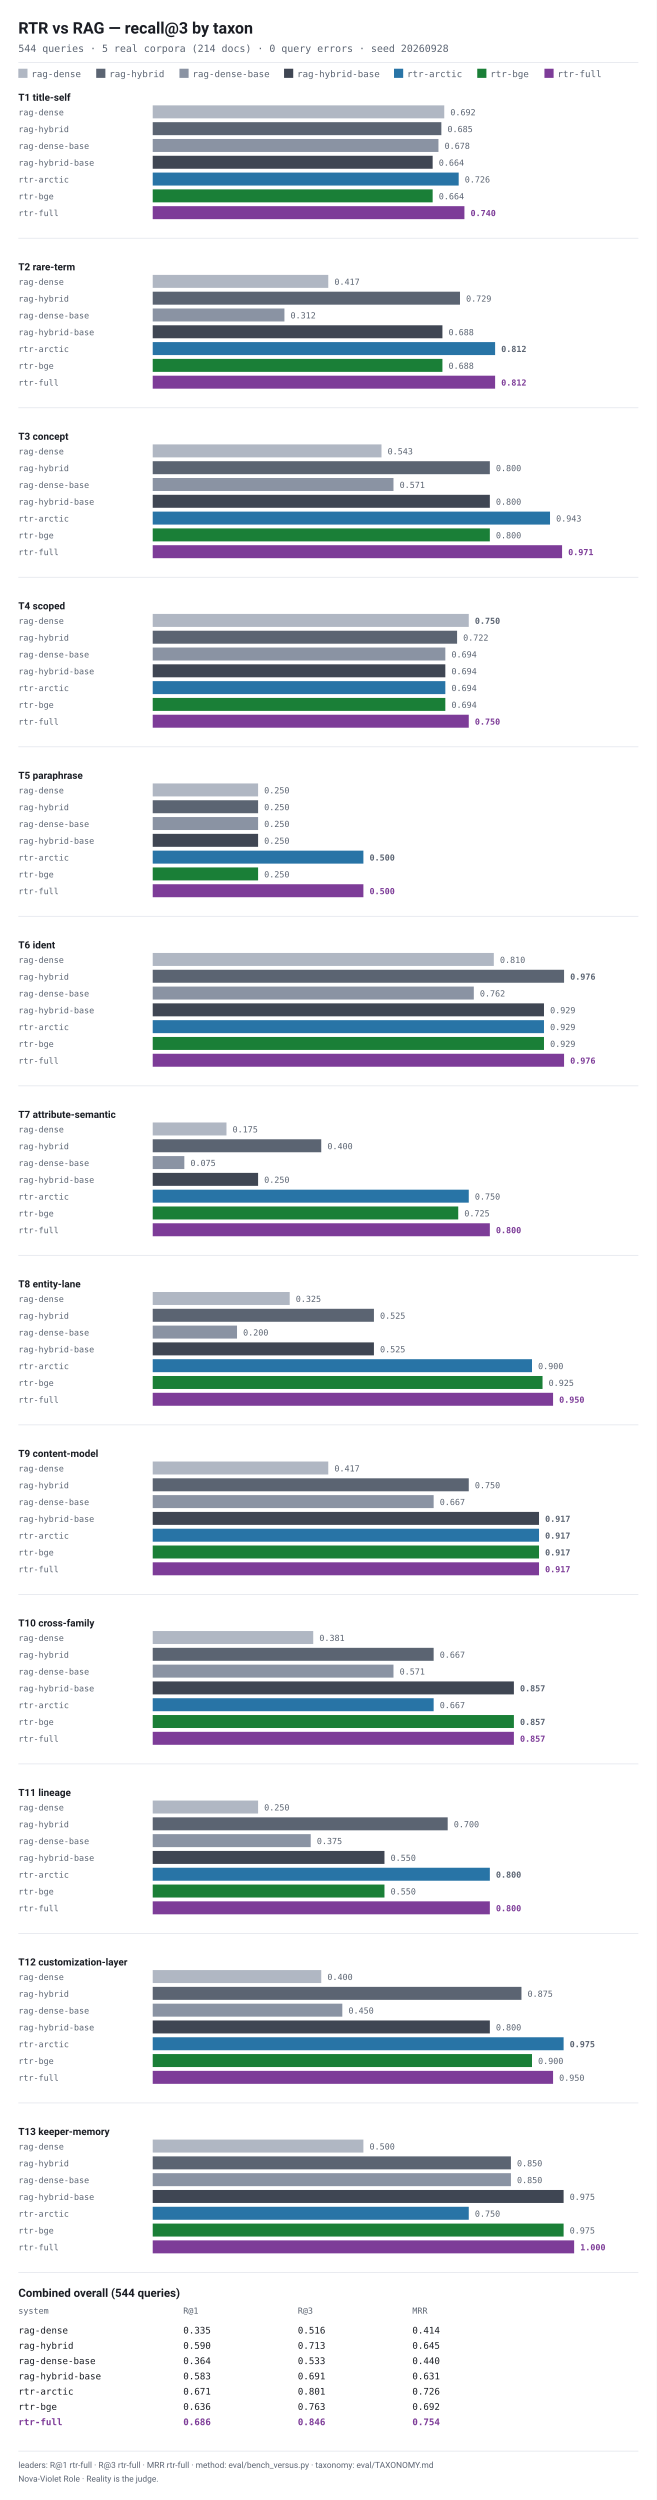
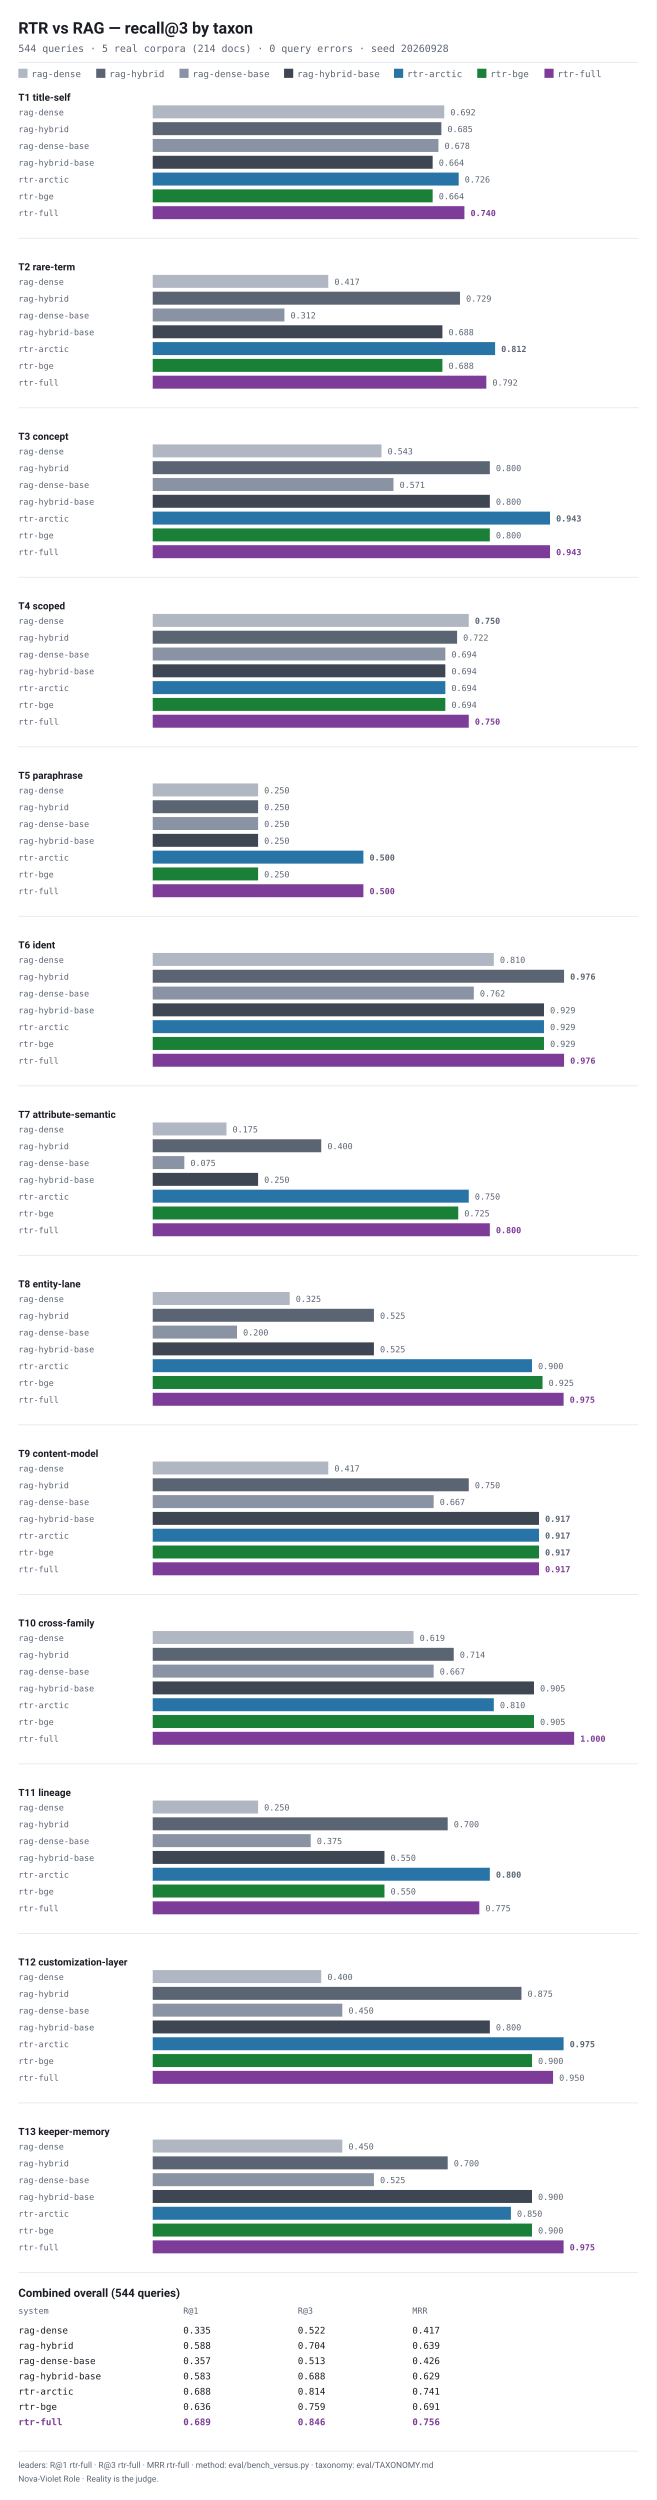
<svg xmlns="http://www.w3.org/2000/svg" width="860" height="3274" viewBox="0 0 860 3274" font-family="-apple-system,BlinkMacSystemFont,Segoe UI,Roboto,Helvetica,Arial,sans-serif">
  <rect width="860" height="3274" fill="#ffffff" />
  <text x="24" y="44" font-family="-apple-system,BlinkMacSystemFont,Segoe UI,Roboto,Helvetica,Arial,sans-serif" font-size="21" fill="#1a1d24" text-anchor="start" font-weight="bold">RTR vs RAG — recall@3 by taxon</text>
  <text x="24" y="68" font-family="ui-monospace,SFMono-Regular,Menlo,Consolas,monospace" font-size="13" fill="#5b6472" text-anchor="start">544 queries · 5 real corpora (214 docs) · 0 query errors · seed 20260928</text>
  <line x1="24" y1="82" x2="836" y2="82" stroke="#e2e5ec" />
  <rect x="24" y="90" width="12" height="12" fill="#b0b7c3" />
  <text x="41" y="101" font-family="ui-monospace,SFMono-Regular,Menlo,Consolas,monospace" font-size="12" fill="#5b6472" text-anchor="start">rag-dense</text>
  <rect x="126" y="90" width="12" height="12" fill="#5b6472" />
  <text x="143" y="101" font-family="ui-monospace,SFMono-Regular,Menlo,Consolas,monospace" font-size="12" fill="#5b6472" text-anchor="start">rag-hybrid</text>
  <rect x="235" y="90" width="12" height="12" fill="#8a93a3" />
  <text x="252" y="101" font-family="ui-monospace,SFMono-Regular,Menlo,Consolas,monospace" font-size="12" fill="#5b6472" text-anchor="start">rag-dense-base</text>
  <rect x="372" y="90" width="12" height="12" fill="#3f4653" />
  <text x="389" y="101" font-family="ui-monospace,SFMono-Regular,Menlo,Consolas,monospace" font-size="12" fill="#5b6472" text-anchor="start">rag-hybrid-base</text>
  <rect x="516" y="90" width="12" height="12" fill="#2874a6" />
  <text x="533" y="101" font-family="ui-monospace,SFMono-Regular,Menlo,Consolas,monospace" font-size="12" fill="#5b6472" text-anchor="start">rtr-arctic</text>
  <rect x="625" y="90" width="12" height="12" fill="#1a7f37" />
  <text x="642" y="101" font-family="ui-monospace,SFMono-Regular,Menlo,Consolas,monospace" font-size="12" fill="#5b6472" text-anchor="start">rtr-bge</text>
  <rect x="713" y="90" width="12" height="12" fill="#7d3c98" />
  <text x="730" y="101" font-family="ui-monospace,SFMono-Regular,Menlo,Consolas,monospace" font-size="12" fill="#5b6472" text-anchor="start">rtr-full</text>
  <text x="24" y="132" font-family="-apple-system,BlinkMacSystemFont,Segoe UI,Roboto,Helvetica,Arial,sans-serif" font-size="13" fill="#1a1d24" text-anchor="start" font-weight="bold">T1 title-self</text>
  <rect x="200" y="138" width="381.8" height="17" fill="#b0b7c3" />
  <text x="24" y="151" font-family="ui-monospace,SFMono-Regular,Menlo,Consolas,monospace" font-size="11" fill="#5b6472" text-anchor="start">rag-dense</text>
  <text x="589.761" y="151" font-family="ui-monospace,SFMono-Regular,Menlo,Consolas,monospace" font-size="11" fill="#5b6472" text-anchor="start">0.692</text>
  <rect x="200" y="160" width="378.0" height="17" fill="#5b6472" />
  <text x="24" y="173" font-family="ui-monospace,SFMono-Regular,Menlo,Consolas,monospace" font-size="11" fill="#5b6472" text-anchor="start">rag-hybrid</text>
  <text x="585.981" y="173" font-family="ui-monospace,SFMono-Regular,Menlo,Consolas,monospace" font-size="11" fill="#5b6472" text-anchor="start">0.685</text>
  <rect x="200" y="182" width="374.2" height="17" fill="#8a93a3" />
  <text x="24" y="195" font-family="ui-monospace,SFMono-Regular,Menlo,Consolas,monospace" font-size="11" fill="#5b6472" text-anchor="start">rag-dense-base</text>
  <text x="582.201" y="195" font-family="ui-monospace,SFMono-Regular,Menlo,Consolas,monospace" font-size="11" fill="#5b6472" text-anchor="start">0.678</text>
  <rect x="200" y="204" width="366.6" height="17" fill="#3f4653" />
  <text x="24" y="217" font-family="ui-monospace,SFMono-Regular,Menlo,Consolas,monospace" font-size="11" fill="#5b6472" text-anchor="start">rag-hybrid-base</text>
  <text x="574.641" y="217" font-family="ui-monospace,SFMono-Regular,Menlo,Consolas,monospace" font-size="11" fill="#5b6472" text-anchor="start">0.664</text>
  <rect x="200" y="226" width="400.7" height="17" fill="#2874a6" />
  <text x="24" y="239" font-family="ui-monospace,SFMono-Regular,Menlo,Consolas,monospace" font-size="11" fill="#5b6472" text-anchor="start">rtr-arctic</text>
  <text x="608.66" y="239" font-family="ui-monospace,SFMono-Regular,Menlo,Consolas,monospace" font-size="11" fill="#5b6472" text-anchor="start">0.726</text>
  <rect x="200" y="248" width="366.6" height="17" fill="#1a7f37" />
  <text x="24" y="261" font-family="ui-monospace,SFMono-Regular,Menlo,Consolas,monospace" font-size="11" fill="#5b6472" text-anchor="start">rtr-bge</text>
  <text x="574.641" y="261" font-family="ui-monospace,SFMono-Regular,Menlo,Consolas,monospace" font-size="11" fill="#5b6472" text-anchor="start">0.664</text>
  <rect x="200" y="270" width="408.2" height="17" fill="#7d3c98" />
  <text x="24" y="283" font-family="ui-monospace,SFMono-Regular,Menlo,Consolas,monospace" font-size="11" fill="#5b6472" text-anchor="start">rtr-full</text>
  <text x="616.219" y="283" font-family="ui-monospace,SFMono-Regular,Menlo,Consolas,monospace" font-size="11" fill="#7d3c98" text-anchor="start" font-weight="bold">0.740</text>
  <line x1="24" y1="312" x2="836" y2="312" stroke="#e2e5ec" />
  <text x="24" y="354" font-family="-apple-system,BlinkMacSystemFont,Segoe UI,Roboto,Helvetica,Arial,sans-serif" font-size="13" fill="#1a1d24" text-anchor="start" font-weight="bold">T2 rare-term</text>
  <rect x="200" y="360" width="229.9" height="17" fill="#b0b7c3" />
  <text x="24" y="373" font-family="ui-monospace,SFMono-Regular,Menlo,Consolas,monospace" font-size="11" fill="#5b6472" text-anchor="start">rag-dense</text>
  <text x="437.938" y="373" font-family="ui-monospace,SFMono-Regular,Menlo,Consolas,monospace" font-size="11" fill="#5b6472" text-anchor="start">0.417</text>
  <rect x="200" y="382" width="402.4" height="17" fill="#5b6472" />
  <text x="24" y="395" font-family="ui-monospace,SFMono-Regular,Menlo,Consolas,monospace" font-size="11" fill="#5b6472" text-anchor="start">rag-hybrid</text>
  <text x="610.392" y="395" font-family="ui-monospace,SFMono-Regular,Menlo,Consolas,monospace" font-size="11" fill="#5b6472" text-anchor="start">0.729</text>
  <rect x="200" y="404" width="172.5" height="17" fill="#8a93a3" />
  <text x="24" y="417" font-family="ui-monospace,SFMono-Regular,Menlo,Consolas,monospace" font-size="11" fill="#5b6472" text-anchor="start">rag-dense-base</text>
  <text x="380.454" y="417" font-family="ui-monospace,SFMono-Regular,Menlo,Consolas,monospace" font-size="11" fill="#5b6472" text-anchor="start">0.312</text>
  <rect x="200" y="426" width="379.4" height="17" fill="#3f4653" />
  <text x="24" y="439" font-family="ui-monospace,SFMono-Regular,Menlo,Consolas,monospace" font-size="11" fill="#5b6472" text-anchor="start">rag-hybrid-base</text>
  <text x="587.398" y="439" font-family="ui-monospace,SFMono-Regular,Menlo,Consolas,monospace" font-size="11" fill="#5b6472" text-anchor="start">0.688</text>
  <rect x="200" y="448" width="448.4" height="17" fill="#2874a6" />
  <text x="24" y="461" font-family="ui-monospace,SFMono-Regular,Menlo,Consolas,monospace" font-size="11" fill="#5b6472" text-anchor="start">rtr-arctic</text>
  <text x="656.38" y="461" font-family="ui-monospace,SFMono-Regular,Menlo,Consolas,monospace" font-size="11" fill="#5b6472" text-anchor="start" font-weight="bold">0.812</text>
  <rect x="200" y="470" width="379.4" height="17" fill="#1a7f37" />
  <text x="24" y="483" font-family="ui-monospace,SFMono-Regular,Menlo,Consolas,monospace" font-size="11" fill="#5b6472" text-anchor="start">rtr-bge</text>
  <text x="587.398" y="483" font-family="ui-monospace,SFMono-Regular,Menlo,Consolas,monospace" font-size="11" fill="#5b6472" text-anchor="start">0.688</text>
-   <rect x="200" y="492" width="448.4" height="17" fill="#7d3c98" />
+   <rect x="200" y="492" width="436.9" height="17" fill="#7d3c98" />
  <text x="24" y="505" font-family="ui-monospace,SFMono-Regular,Menlo,Consolas,monospace" font-size="11" fill="#5b6472" text-anchor="start">rtr-full</text>
-   <text x="656.38" y="505" font-family="ui-monospace,SFMono-Regular,Menlo,Consolas,monospace" font-size="11" fill="#7d3c98" text-anchor="start" font-weight="bold">0.812</text>
+   <text x="644.883" y="505" font-family="ui-monospace,SFMono-Regular,Menlo,Consolas,monospace" font-size="11" fill="#5b6472" text-anchor="start">0.792</text>
  <line x1="24" y1="534" x2="836" y2="534" stroke="#e2e5ec" />
  <text x="24" y="576" font-family="-apple-system,BlinkMacSystemFont,Segoe UI,Roboto,Helvetica,Arial,sans-serif" font-size="13" fill="#1a1d24" text-anchor="start" font-weight="bold">T3 concept</text>
  <rect x="200" y="582" width="299.6" height="17" fill="#b0b7c3" />
  <text x="24" y="595" font-family="ui-monospace,SFMono-Regular,Menlo,Consolas,monospace" font-size="11" fill="#5b6472" text-anchor="start">rag-dense</text>
  <text x="507.577" y="595" font-family="ui-monospace,SFMono-Regular,Menlo,Consolas,monospace" font-size="11" fill="#5b6472" text-anchor="start">0.543</text>
  <rect x="200" y="604" width="441.5" height="17" fill="#5b6472" />
  <text x="24" y="617" font-family="ui-monospace,SFMono-Regular,Menlo,Consolas,monospace" font-size="11" fill="#5b6472" text-anchor="start">rag-hybrid</text>
  <text x="649.481" y="617" font-family="ui-monospace,SFMono-Regular,Menlo,Consolas,monospace" font-size="11" fill="#5b6472" text-anchor="start">0.800</text>
  <rect x="200" y="626" width="315.3" height="17" fill="#8a93a3" />
  <text x="24" y="639" font-family="ui-monospace,SFMono-Regular,Menlo,Consolas,monospace" font-size="11" fill="#5b6472" text-anchor="start">rag-dense-base</text>
  <text x="523.344" y="639" font-family="ui-monospace,SFMono-Regular,Menlo,Consolas,monospace" font-size="11" fill="#5b6472" text-anchor="start">0.571</text>
  <rect x="200" y="648" width="441.5" height="17" fill="#3f4653" />
  <text x="24" y="661" font-family="ui-monospace,SFMono-Regular,Menlo,Consolas,monospace" font-size="11" fill="#5b6472" text-anchor="start">rag-hybrid-base</text>
  <text x="649.481" y="661" font-family="ui-monospace,SFMono-Regular,Menlo,Consolas,monospace" font-size="11" fill="#5b6472" text-anchor="start">0.800</text>
  <rect x="200" y="670" width="520.3" height="17" fill="#2874a6" />
  <text x="24" y="683" font-family="ui-monospace,SFMono-Regular,Menlo,Consolas,monospace" font-size="11" fill="#5b6472" text-anchor="start">rtr-arctic</text>
-   <text x="728.317" y="683" font-family="ui-monospace,SFMono-Regular,Menlo,Consolas,monospace" font-size="11" fill="#5b6472" text-anchor="start">0.943</text>
+   <text x="728.317" y="683" font-family="ui-monospace,SFMono-Regular,Menlo,Consolas,monospace" font-size="11" fill="#5b6472" text-anchor="start" font-weight="bold">0.943</text>
  <rect x="200" y="692" width="441.5" height="17" fill="#1a7f37" />
  <text x="24" y="705" font-family="ui-monospace,SFMono-Regular,Menlo,Consolas,monospace" font-size="11" fill="#5b6472" text-anchor="start">rtr-bge</text>
  <text x="649.481" y="705" font-family="ui-monospace,SFMono-Regular,Menlo,Consolas,monospace" font-size="11" fill="#5b6472" text-anchor="start">0.800</text>
-   <rect x="200" y="714" width="536.1" height="17" fill="#7d3c98" />
+   <rect x="200" y="714" width="520.3" height="17" fill="#7d3c98" />
  <text x="24" y="727" font-family="ui-monospace,SFMono-Regular,Menlo,Consolas,monospace" font-size="11" fill="#5b6472" text-anchor="start">rtr-full</text>
-   <text x="744.085" y="727" font-family="ui-monospace,SFMono-Regular,Menlo,Consolas,monospace" font-size="11" fill="#7d3c98" text-anchor="start" font-weight="bold">0.971</text>
+   <text x="728.317" y="727" font-family="ui-monospace,SFMono-Regular,Menlo,Consolas,monospace" font-size="11" fill="#7d3c98" text-anchor="start" font-weight="bold">0.943</text>
  <line x1="24" y1="756" x2="836" y2="756" stroke="#e2e5ec" />
  <text x="24" y="798" font-family="-apple-system,BlinkMacSystemFont,Segoe UI,Roboto,Helvetica,Arial,sans-serif" font-size="13" fill="#1a1d24" text-anchor="start" font-weight="bold">T4 scoped</text>
  <rect x="200" y="804" width="413.9" height="17" fill="#b0b7c3" />
  <text x="24" y="817" font-family="ui-monospace,SFMono-Regular,Menlo,Consolas,monospace" font-size="11" fill="#5b6472" text-anchor="start">rag-dense</text>
  <text x="621.889" y="817" font-family="ui-monospace,SFMono-Regular,Menlo,Consolas,monospace" font-size="11" fill="#5b6472" text-anchor="start" font-weight="bold">0.750</text>
  <rect x="200" y="826" width="398.6" height="17" fill="#5b6472" />
  <text x="24" y="839" font-family="ui-monospace,SFMono-Regular,Menlo,Consolas,monospace" font-size="11" fill="#5b6472" text-anchor="start">rag-hybrid</text>
  <text x="606.56" y="839" font-family="ui-monospace,SFMono-Regular,Menlo,Consolas,monospace" font-size="11" fill="#5b6472" text-anchor="start">0.722</text>
  <rect x="200" y="848" width="383.2" height="17" fill="#8a93a3" />
  <text x="24" y="861" font-family="ui-monospace,SFMono-Regular,Menlo,Consolas,monospace" font-size="11" fill="#5b6472" text-anchor="start">rag-dense-base</text>
  <text x="591.23" y="861" font-family="ui-monospace,SFMono-Regular,Menlo,Consolas,monospace" font-size="11" fill="#5b6472" text-anchor="start">0.694</text>
  <rect x="200" y="870" width="383.2" height="17" fill="#3f4653" />
  <text x="24" y="883" font-family="ui-monospace,SFMono-Regular,Menlo,Consolas,monospace" font-size="11" fill="#5b6472" text-anchor="start">rag-hybrid-base</text>
  <text x="591.23" y="883" font-family="ui-monospace,SFMono-Regular,Menlo,Consolas,monospace" font-size="11" fill="#5b6472" text-anchor="start">0.694</text>
  <rect x="200" y="892" width="383.2" height="17" fill="#2874a6" />
  <text x="24" y="905" font-family="ui-monospace,SFMono-Regular,Menlo,Consolas,monospace" font-size="11" fill="#5b6472" text-anchor="start">rtr-arctic</text>
  <text x="591.23" y="905" font-family="ui-monospace,SFMono-Regular,Menlo,Consolas,monospace" font-size="11" fill="#5b6472" text-anchor="start">0.694</text>
  <rect x="200" y="914" width="383.2" height="17" fill="#1a7f37" />
  <text x="24" y="927" font-family="ui-monospace,SFMono-Regular,Menlo,Consolas,monospace" font-size="11" fill="#5b6472" text-anchor="start">rtr-bge</text>
  <text x="591.23" y="927" font-family="ui-monospace,SFMono-Regular,Menlo,Consolas,monospace" font-size="11" fill="#5b6472" text-anchor="start">0.694</text>
  <rect x="200" y="936" width="413.9" height="17" fill="#7d3c98" />
  <text x="24" y="949" font-family="ui-monospace,SFMono-Regular,Menlo,Consolas,monospace" font-size="11" fill="#5b6472" text-anchor="start">rtr-full</text>
  <text x="621.889" y="949" font-family="ui-monospace,SFMono-Regular,Menlo,Consolas,monospace" font-size="11" fill="#7d3c98" text-anchor="start" font-weight="bold">0.750</text>
  <line x1="24" y1="978" x2="836" y2="978" stroke="#e2e5ec" />
  <text x="24" y="1020" font-family="-apple-system,BlinkMacSystemFont,Segoe UI,Roboto,Helvetica,Arial,sans-serif" font-size="13" fill="#1a1d24" text-anchor="start" font-weight="bold">T5 paraphrase</text>
  <rect x="200" y="1026" width="138.0" height="17" fill="#b0b7c3" />
  <text x="24" y="1039" font-family="ui-monospace,SFMono-Regular,Menlo,Consolas,monospace" font-size="11" fill="#5b6472" text-anchor="start">rag-dense</text>
  <text x="345.963" y="1039" font-family="ui-monospace,SFMono-Regular,Menlo,Consolas,monospace" font-size="11" fill="#5b6472" text-anchor="start">0.250</text>
  <rect x="200" y="1048" width="138.0" height="17" fill="#5b6472" />
  <text x="24" y="1061" font-family="ui-monospace,SFMono-Regular,Menlo,Consolas,monospace" font-size="11" fill="#5b6472" text-anchor="start">rag-hybrid</text>
  <text x="345.963" y="1061" font-family="ui-monospace,SFMono-Regular,Menlo,Consolas,monospace" font-size="11" fill="#5b6472" text-anchor="start">0.250</text>
  <rect x="200" y="1070" width="138.0" height="17" fill="#8a93a3" />
  <text x="24" y="1083" font-family="ui-monospace,SFMono-Regular,Menlo,Consolas,monospace" font-size="11" fill="#5b6472" text-anchor="start">rag-dense-base</text>
  <text x="345.963" y="1083" font-family="ui-monospace,SFMono-Regular,Menlo,Consolas,monospace" font-size="11" fill="#5b6472" text-anchor="start">0.250</text>
  <rect x="200" y="1092" width="138.0" height="17" fill="#3f4653" />
  <text x="24" y="1105" font-family="ui-monospace,SFMono-Regular,Menlo,Consolas,monospace" font-size="11" fill="#5b6472" text-anchor="start">rag-hybrid-base</text>
  <text x="345.963" y="1105" font-family="ui-monospace,SFMono-Regular,Menlo,Consolas,monospace" font-size="11" fill="#5b6472" text-anchor="start">0.250</text>
  <rect x="200" y="1114" width="275.9" height="17" fill="#2874a6" />
  <text x="24" y="1127" font-family="ui-monospace,SFMono-Regular,Menlo,Consolas,monospace" font-size="11" fill="#5b6472" text-anchor="start">rtr-arctic</text>
  <text x="483.926" y="1127" font-family="ui-monospace,SFMono-Regular,Menlo,Consolas,monospace" font-size="11" fill="#5b6472" text-anchor="start" font-weight="bold">0.500</text>
  <rect x="200" y="1136" width="138.0" height="17" fill="#1a7f37" />
  <text x="24" y="1149" font-family="ui-monospace,SFMono-Regular,Menlo,Consolas,monospace" font-size="11" fill="#5b6472" text-anchor="start">rtr-bge</text>
  <text x="345.963" y="1149" font-family="ui-monospace,SFMono-Regular,Menlo,Consolas,monospace" font-size="11" fill="#5b6472" text-anchor="start">0.250</text>
  <rect x="200" y="1158" width="275.9" height="17" fill="#7d3c98" />
  <text x="24" y="1171" font-family="ui-monospace,SFMono-Regular,Menlo,Consolas,monospace" font-size="11" fill="#5b6472" text-anchor="start">rtr-full</text>
  <text x="483.926" y="1171" font-family="ui-monospace,SFMono-Regular,Menlo,Consolas,monospace" font-size="11" fill="#7d3c98" text-anchor="start" font-weight="bold">0.500</text>
  <line x1="24" y1="1200" x2="836" y2="1200" stroke="#e2e5ec" />
  <text x="24" y="1242" font-family="-apple-system,BlinkMacSystemFont,Segoe UI,Roboto,Helvetica,Arial,sans-serif" font-size="13" fill="#1a1d24" text-anchor="start" font-weight="bold">T6 ident</text>
  <rect x="200" y="1248" width="446.7" height="17" fill="#b0b7c3" />
  <text x="24" y="1261" font-family="ui-monospace,SFMono-Regular,Menlo,Consolas,monospace" font-size="11" fill="#5b6472" text-anchor="start">rag-dense</text>
  <text x="654.737" y="1261" font-family="ui-monospace,SFMono-Regular,Menlo,Consolas,monospace" font-size="11" fill="#5b6472" text-anchor="start">0.810</text>
  <rect x="200" y="1270" width="538.7" height="17" fill="#5b6472" />
  <text x="24" y="1283" font-family="ui-monospace,SFMono-Regular,Menlo,Consolas,monospace" font-size="11" fill="#5b6472" text-anchor="start">rag-hybrid</text>
  <text x="746.713" y="1283" font-family="ui-monospace,SFMono-Regular,Menlo,Consolas,monospace" font-size="11" fill="#5b6472" text-anchor="start" font-weight="bold">0.976</text>
  <rect x="200" y="1292" width="420.5" height="17" fill="#8a93a3" />
  <text x="24" y="1305" font-family="ui-monospace,SFMono-Regular,Menlo,Consolas,monospace" font-size="11" fill="#5b6472" text-anchor="start">rag-dense-base</text>
  <text x="628.459" y="1305" font-family="ui-monospace,SFMono-Regular,Menlo,Consolas,monospace" font-size="11" fill="#5b6472" text-anchor="start">0.762</text>
  <rect x="200" y="1314" width="512.4" height="17" fill="#3f4653" />
  <text x="24" y="1327" font-family="ui-monospace,SFMono-Regular,Menlo,Consolas,monospace" font-size="11" fill="#5b6472" text-anchor="start">rag-hybrid-base</text>
  <text x="720.434" y="1327" font-family="ui-monospace,SFMono-Regular,Menlo,Consolas,monospace" font-size="11" fill="#5b6472" text-anchor="start">0.929</text>
  <rect x="200" y="1336" width="512.4" height="17" fill="#2874a6" />
  <text x="24" y="1349" font-family="ui-monospace,SFMono-Regular,Menlo,Consolas,monospace" font-size="11" fill="#5b6472" text-anchor="start">rtr-arctic</text>
  <text x="720.434" y="1349" font-family="ui-monospace,SFMono-Regular,Menlo,Consolas,monospace" font-size="11" fill="#5b6472" text-anchor="start">0.929</text>
  <rect x="200" y="1358" width="512.4" height="17" fill="#1a7f37" />
  <text x="24" y="1371" font-family="ui-monospace,SFMono-Regular,Menlo,Consolas,monospace" font-size="11" fill="#5b6472" text-anchor="start">rtr-bge</text>
  <text x="720.434" y="1371" font-family="ui-monospace,SFMono-Regular,Menlo,Consolas,monospace" font-size="11" fill="#5b6472" text-anchor="start">0.929</text>
  <rect x="200" y="1380" width="538.7" height="17" fill="#7d3c98" />
  <text x="24" y="1393" font-family="ui-monospace,SFMono-Regular,Menlo,Consolas,monospace" font-size="11" fill="#5b6472" text-anchor="start">rtr-full</text>
  <text x="746.713" y="1393" font-family="ui-monospace,SFMono-Regular,Menlo,Consolas,monospace" font-size="11" fill="#7d3c98" text-anchor="start" font-weight="bold">0.976</text>
  <line x1="24" y1="1422" x2="836" y2="1422" stroke="#e2e5ec" />
  <text x="24" y="1464" font-family="-apple-system,BlinkMacSystemFont,Segoe UI,Roboto,Helvetica,Arial,sans-serif" font-size="13" fill="#1a1d24" text-anchor="start" font-weight="bold">T7 attribute-semantic</text>
  <rect x="200" y="1470" width="96.6" height="17" fill="#b0b7c3" />
  <text x="24" y="1483" font-family="ui-monospace,SFMono-Regular,Menlo,Consolas,monospace" font-size="11" fill="#5b6472" text-anchor="start">rag-dense</text>
  <text x="304.574" y="1483" font-family="ui-monospace,SFMono-Regular,Menlo,Consolas,monospace" font-size="11" fill="#5b6472" text-anchor="start">0.175</text>
  <rect x="200" y="1492" width="220.7" height="17" fill="#5b6472" />
  <text x="24" y="1505" font-family="ui-monospace,SFMono-Regular,Menlo,Consolas,monospace" font-size="11" fill="#5b6472" text-anchor="start">rag-hybrid</text>
  <text x="428.741" y="1505" font-family="ui-monospace,SFMono-Regular,Menlo,Consolas,monospace" font-size="11" fill="#5b6472" text-anchor="start">0.400</text>
  <rect x="200" y="1514" width="41.4" height="17" fill="#8a93a3" />
  <text x="24" y="1527" font-family="ui-monospace,SFMono-Regular,Menlo,Consolas,monospace" font-size="11" fill="#5b6472" text-anchor="start">rag-dense-base</text>
  <text x="249.389" y="1527" font-family="ui-monospace,SFMono-Regular,Menlo,Consolas,monospace" font-size="11" fill="#5b6472" text-anchor="start">0.075</text>
  <rect x="200" y="1536" width="138.0" height="17" fill="#3f4653" />
  <text x="24" y="1549" font-family="ui-monospace,SFMono-Regular,Menlo,Consolas,monospace" font-size="11" fill="#5b6472" text-anchor="start">rag-hybrid-base</text>
  <text x="345.963" y="1549" font-family="ui-monospace,SFMono-Regular,Menlo,Consolas,monospace" font-size="11" fill="#5b6472" text-anchor="start">0.250</text>
  <rect x="200" y="1558" width="413.9" height="17" fill="#2874a6" />
  <text x="24" y="1571" font-family="ui-monospace,SFMono-Regular,Menlo,Consolas,monospace" font-size="11" fill="#5b6472" text-anchor="start">rtr-arctic</text>
  <text x="621.889" y="1571" font-family="ui-monospace,SFMono-Regular,Menlo,Consolas,monospace" font-size="11" fill="#5b6472" text-anchor="start">0.750</text>
  <rect x="200" y="1580" width="400.1" height="17" fill="#1a7f37" />
  <text x="24" y="1593" font-family="ui-monospace,SFMono-Regular,Menlo,Consolas,monospace" font-size="11" fill="#5b6472" text-anchor="start">rtr-bge</text>
  <text x="608.093" y="1593" font-family="ui-monospace,SFMono-Regular,Menlo,Consolas,monospace" font-size="11" fill="#5b6472" text-anchor="start">0.725</text>
  <rect x="200" y="1602" width="441.5" height="17" fill="#7d3c98" />
  <text x="24" y="1615" font-family="ui-monospace,SFMono-Regular,Menlo,Consolas,monospace" font-size="11" fill="#5b6472" text-anchor="start">rtr-full</text>
  <text x="649.481" y="1615" font-family="ui-monospace,SFMono-Regular,Menlo,Consolas,monospace" font-size="11" fill="#7d3c98" text-anchor="start" font-weight="bold">0.800</text>
  <line x1="24" y1="1644" x2="836" y2="1644" stroke="#e2e5ec" />
  <text x="24" y="1686" font-family="-apple-system,BlinkMacSystemFont,Segoe UI,Roboto,Helvetica,Arial,sans-serif" font-size="13" fill="#1a1d24" text-anchor="start" font-weight="bold">T8 entity-lane</text>
  <rect x="200" y="1692" width="179.4" height="17" fill="#b0b7c3" />
  <text x="24" y="1705" font-family="ui-monospace,SFMono-Regular,Menlo,Consolas,monospace" font-size="11" fill="#5b6472" text-anchor="start">rag-dense</text>
  <text x="387.352" y="1705" font-family="ui-monospace,SFMono-Regular,Menlo,Consolas,monospace" font-size="11" fill="#5b6472" text-anchor="start">0.325</text>
  <rect x="200" y="1714" width="289.7" height="17" fill="#5b6472" />
  <text x="24" y="1727" font-family="ui-monospace,SFMono-Regular,Menlo,Consolas,monospace" font-size="11" fill="#5b6472" text-anchor="start">rag-hybrid</text>
  <text x="497.722" y="1727" font-family="ui-monospace,SFMono-Regular,Menlo,Consolas,monospace" font-size="11" fill="#5b6472" text-anchor="start">0.525</text>
  <rect x="200" y="1736" width="110.4" height="17" fill="#8a93a3" />
  <text x="24" y="1749" font-family="ui-monospace,SFMono-Regular,Menlo,Consolas,monospace" font-size="11" fill="#5b6472" text-anchor="start">rag-dense-base</text>
  <text x="318.37" y="1749" font-family="ui-monospace,SFMono-Regular,Menlo,Consolas,monospace" font-size="11" fill="#5b6472" text-anchor="start">0.200</text>
  <rect x="200" y="1758" width="289.7" height="17" fill="#3f4653" />
  <text x="24" y="1771" font-family="ui-monospace,SFMono-Regular,Menlo,Consolas,monospace" font-size="11" fill="#5b6472" text-anchor="start">rag-hybrid-base</text>
  <text x="497.722" y="1771" font-family="ui-monospace,SFMono-Regular,Menlo,Consolas,monospace" font-size="11" fill="#5b6472" text-anchor="start">0.525</text>
  <rect x="200" y="1780" width="496.7" height="17" fill="#2874a6" />
  <text x="24" y="1793" font-family="ui-monospace,SFMono-Regular,Menlo,Consolas,monospace" font-size="11" fill="#5b6472" text-anchor="start">rtr-arctic</text>
  <text x="704.667" y="1793" font-family="ui-monospace,SFMono-Regular,Menlo,Consolas,monospace" font-size="11" fill="#5b6472" text-anchor="start">0.900</text>
  <rect x="200" y="1802" width="510.5" height="17" fill="#1a7f37" />
  <text x="24" y="1815" font-family="ui-monospace,SFMono-Regular,Menlo,Consolas,monospace" font-size="11" fill="#5b6472" text-anchor="start">rtr-bge</text>
  <text x="718.463" y="1815" font-family="ui-monospace,SFMono-Regular,Menlo,Consolas,monospace" font-size="11" fill="#5b6472" text-anchor="start">0.925</text>
-   <rect x="200" y="1824" width="524.3" height="17" fill="#7d3c98" />
+   <rect x="200" y="1824" width="538.1" height="17" fill="#7d3c98" />
  <text x="24" y="1837" font-family="ui-monospace,SFMono-Regular,Menlo,Consolas,monospace" font-size="11" fill="#5b6472" text-anchor="start">rtr-full</text>
-   <text x="732.259" y="1837" font-family="ui-monospace,SFMono-Regular,Menlo,Consolas,monospace" font-size="11" fill="#7d3c98" text-anchor="start" font-weight="bold">0.950</text>
+   <text x="746.056" y="1837" font-family="ui-monospace,SFMono-Regular,Menlo,Consolas,monospace" font-size="11" fill="#7d3c98" text-anchor="start" font-weight="bold">0.975</text>
  <line x1="24" y1="1866" x2="836" y2="1866" stroke="#e2e5ec" />
  <text x="24" y="1908" font-family="-apple-system,BlinkMacSystemFont,Segoe UI,Roboto,Helvetica,Arial,sans-serif" font-size="13" fill="#1a1d24" text-anchor="start" font-weight="bold">T9 content-model</text>
  <rect x="200" y="1914" width="229.9" height="17" fill="#b0b7c3" />
  <text x="24" y="1927" font-family="ui-monospace,SFMono-Regular,Menlo,Consolas,monospace" font-size="11" fill="#5b6472" text-anchor="start">rag-dense</text>
  <text x="437.938" y="1927" font-family="ui-monospace,SFMono-Regular,Menlo,Consolas,monospace" font-size="11" fill="#5b6472" text-anchor="start">0.417</text>
  <rect x="200" y="1936" width="413.9" height="17" fill="#5b6472" />
  <text x="24" y="1949" font-family="ui-monospace,SFMono-Regular,Menlo,Consolas,monospace" font-size="11" fill="#5b6472" text-anchor="start">rag-hybrid</text>
  <text x="621.889" y="1949" font-family="ui-monospace,SFMono-Regular,Menlo,Consolas,monospace" font-size="11" fill="#5b6472" text-anchor="start">0.750</text>
  <rect x="200" y="1958" width="367.9" height="17" fill="#8a93a3" />
  <text x="24" y="1971" font-family="ui-monospace,SFMono-Regular,Menlo,Consolas,monospace" font-size="11" fill="#5b6472" text-anchor="start">rag-dense-base</text>
  <text x="575.901" y="1971" font-family="ui-monospace,SFMono-Regular,Menlo,Consolas,monospace" font-size="11" fill="#5b6472" text-anchor="start">0.667</text>
  <rect x="200" y="1980" width="505.9" height="17" fill="#3f4653" />
  <text x="24" y="1993" font-family="ui-monospace,SFMono-Regular,Menlo,Consolas,monospace" font-size="11" fill="#5b6472" text-anchor="start">rag-hybrid-base</text>
  <text x="713.864" y="1993" font-family="ui-monospace,SFMono-Regular,Menlo,Consolas,monospace" font-size="11" fill="#5b6472" text-anchor="start" font-weight="bold">0.917</text>
  <rect x="200" y="2002" width="505.9" height="17" fill="#2874a6" />
  <text x="24" y="2015" font-family="ui-monospace,SFMono-Regular,Menlo,Consolas,monospace" font-size="11" fill="#5b6472" text-anchor="start">rtr-arctic</text>
  <text x="713.864" y="2015" font-family="ui-monospace,SFMono-Regular,Menlo,Consolas,monospace" font-size="11" fill="#5b6472" text-anchor="start" font-weight="bold">0.917</text>
  <rect x="200" y="2024" width="505.9" height="17" fill="#1a7f37" />
  <text x="24" y="2037" font-family="ui-monospace,SFMono-Regular,Menlo,Consolas,monospace" font-size="11" fill="#5b6472" text-anchor="start">rtr-bge</text>
  <text x="713.864" y="2037" font-family="ui-monospace,SFMono-Regular,Menlo,Consolas,monospace" font-size="11" fill="#5b6472" text-anchor="start" font-weight="bold">0.917</text>
  <rect x="200" y="2046" width="505.9" height="17" fill="#7d3c98" />
  <text x="24" y="2059" font-family="ui-monospace,SFMono-Regular,Menlo,Consolas,monospace" font-size="11" fill="#5b6472" text-anchor="start">rtr-full</text>
  <text x="713.864" y="2059" font-family="ui-monospace,SFMono-Regular,Menlo,Consolas,monospace" font-size="11" fill="#7d3c98" text-anchor="start" font-weight="bold">0.917</text>
  <line x1="24" y1="2088" x2="836" y2="2088" stroke="#e2e5ec" />
  <text x="24" y="2130" font-family="-apple-system,BlinkMacSystemFont,Segoe UI,Roboto,Helvetica,Arial,sans-serif" font-size="13" fill="#1a1d24" text-anchor="start" font-weight="bold">T10 cross-family</text>
-   <rect x="200" y="2136" width="210.2" height="17" fill="#b0b7c3" />
+   <rect x="200" y="2136" width="341.6" height="17" fill="#b0b7c3" />
  <text x="24" y="2149" font-family="ui-monospace,SFMono-Regular,Menlo,Consolas,monospace" font-size="11" fill="#5b6472" text-anchor="start">rag-dense</text>
-   <text x="418.229" y="2149" font-family="ui-monospace,SFMono-Regular,Menlo,Consolas,monospace" font-size="11" fill="#5b6472" text-anchor="start">0.381</text>
-   <rect x="200" y="2158" width="367.9" height="17" fill="#5b6472" />
+   <text x="549.623" y="2149" font-family="ui-monospace,SFMono-Regular,Menlo,Consolas,monospace" font-size="11" fill="#5b6472" text-anchor="start">0.619</text>
+   <rect x="200" y="2158" width="394.2" height="17" fill="#5b6472" />
  <text x="24" y="2171" font-family="ui-monospace,SFMono-Regular,Menlo,Consolas,monospace" font-size="11" fill="#5b6472" text-anchor="start">rag-hybrid</text>
-   <text x="575.901" y="2171" font-family="ui-monospace,SFMono-Regular,Menlo,Consolas,monospace" font-size="11" fill="#5b6472" text-anchor="start">0.667</text>
-   <rect x="200" y="2180" width="315.3" height="17" fill="#8a93a3" />
+   <text x="602.18" y="2171" font-family="ui-monospace,SFMono-Regular,Menlo,Consolas,monospace" font-size="11" fill="#5b6472" text-anchor="start">0.714</text>
+   <rect x="200" y="2180" width="367.9" height="17" fill="#8a93a3" />
  <text x="24" y="2193" font-family="ui-monospace,SFMono-Regular,Menlo,Consolas,monospace" font-size="11" fill="#5b6472" text-anchor="start">rag-dense-base</text>
-   <text x="523.344" y="2193" font-family="ui-monospace,SFMono-Regular,Menlo,Consolas,monospace" font-size="11" fill="#5b6472" text-anchor="start">0.571</text>
-   <rect x="200" y="2202" width="473.0" height="17" fill="#3f4653" />
+   <text x="575.901" y="2193" font-family="ui-monospace,SFMono-Regular,Menlo,Consolas,monospace" font-size="11" fill="#5b6472" text-anchor="start">0.667</text>
+   <rect x="200" y="2202" width="499.3" height="17" fill="#3f4653" />
  <text x="24" y="2215" font-family="ui-monospace,SFMono-Regular,Menlo,Consolas,monospace" font-size="11" fill="#5b6472" text-anchor="start">rag-hybrid-base</text>
-   <text x="681.016" y="2215" font-family="ui-monospace,SFMono-Regular,Menlo,Consolas,monospace" font-size="11" fill="#5b6472" text-anchor="start" font-weight="bold">0.857</text>
-   <rect x="200" y="2224" width="367.9" height="17" fill="#2874a6" />
+   <text x="707.295" y="2215" font-family="ui-monospace,SFMono-Regular,Menlo,Consolas,monospace" font-size="11" fill="#5b6472" text-anchor="start">0.905</text>
+   <rect x="200" y="2224" width="446.7" height="17" fill="#2874a6" />
  <text x="24" y="2237" font-family="ui-monospace,SFMono-Regular,Menlo,Consolas,monospace" font-size="11" fill="#5b6472" text-anchor="start">rtr-arctic</text>
-   <text x="575.901" y="2237" font-family="ui-monospace,SFMono-Regular,Menlo,Consolas,monospace" font-size="11" fill="#5b6472" text-anchor="start">0.667</text>
-   <rect x="200" y="2246" width="473.0" height="17" fill="#1a7f37" />
+   <text x="654.737" y="2237" font-family="ui-monospace,SFMono-Regular,Menlo,Consolas,monospace" font-size="11" fill="#5b6472" text-anchor="start">0.810</text>
+   <rect x="200" y="2246" width="499.3" height="17" fill="#1a7f37" />
  <text x="24" y="2259" font-family="ui-monospace,SFMono-Regular,Menlo,Consolas,monospace" font-size="11" fill="#5b6472" text-anchor="start">rtr-bge</text>
-   <text x="681.016" y="2259" font-family="ui-monospace,SFMono-Regular,Menlo,Consolas,monospace" font-size="11" fill="#5b6472" text-anchor="start" font-weight="bold">0.857</text>
-   <rect x="200" y="2268" width="473.0" height="17" fill="#7d3c98" />
+   <text x="707.295" y="2259" font-family="ui-monospace,SFMono-Regular,Menlo,Consolas,monospace" font-size="11" fill="#5b6472" text-anchor="start">0.905</text>
+   <rect x="200" y="2268" width="551.9" height="17" fill="#7d3c98" />
  <text x="24" y="2281" font-family="ui-monospace,SFMono-Regular,Menlo,Consolas,monospace" font-size="11" fill="#5b6472" text-anchor="start">rtr-full</text>
-   <text x="681.016" y="2281" font-family="ui-monospace,SFMono-Regular,Menlo,Consolas,monospace" font-size="11" fill="#7d3c98" text-anchor="start" font-weight="bold">0.857</text>
+   <text x="759.852" y="2281" font-family="ui-monospace,SFMono-Regular,Menlo,Consolas,monospace" font-size="11" fill="#7d3c98" text-anchor="start" font-weight="bold">1.000</text>
  <line x1="24" y1="2310" x2="836" y2="2310" stroke="#e2e5ec" />
  <text x="24" y="2352" font-family="-apple-system,BlinkMacSystemFont,Segoe UI,Roboto,Helvetica,Arial,sans-serif" font-size="13" fill="#1a1d24" text-anchor="start" font-weight="bold">T11 lineage</text>
  <rect x="200" y="2358" width="138.0" height="17" fill="#b0b7c3" />
  <text x="24" y="2371" font-family="ui-monospace,SFMono-Regular,Menlo,Consolas,monospace" font-size="11" fill="#5b6472" text-anchor="start">rag-dense</text>
  <text x="345.963" y="2371" font-family="ui-monospace,SFMono-Regular,Menlo,Consolas,monospace" font-size="11" fill="#5b6472" text-anchor="start">0.250</text>
  <rect x="200" y="2380" width="386.3" height="17" fill="#5b6472" />
  <text x="24" y="2393" font-family="ui-monospace,SFMono-Regular,Menlo,Consolas,monospace" font-size="11" fill="#5b6472" text-anchor="start">rag-hybrid</text>
  <text x="594.296" y="2393" font-family="ui-monospace,SFMono-Regular,Menlo,Consolas,monospace" font-size="11" fill="#5b6472" text-anchor="start">0.700</text>
  <rect x="200" y="2402" width="206.9" height="17" fill="#8a93a3" />
  <text x="24" y="2415" font-family="ui-monospace,SFMono-Regular,Menlo,Consolas,monospace" font-size="11" fill="#5b6472" text-anchor="start">rag-dense-base</text>
  <text x="414.944" y="2415" font-family="ui-monospace,SFMono-Regular,Menlo,Consolas,monospace" font-size="11" fill="#5b6472" text-anchor="start">0.375</text>
  <rect x="200" y="2424" width="303.5" height="17" fill="#3f4653" />
  <text x="24" y="2437" font-family="ui-monospace,SFMono-Regular,Menlo,Consolas,monospace" font-size="11" fill="#5b6472" text-anchor="start">rag-hybrid-base</text>
  <text x="511.519" y="2437" font-family="ui-monospace,SFMono-Regular,Menlo,Consolas,monospace" font-size="11" fill="#5b6472" text-anchor="start">0.550</text>
  <rect x="200" y="2446" width="441.5" height="17" fill="#2874a6" />
  <text x="24" y="2459" font-family="ui-monospace,SFMono-Regular,Menlo,Consolas,monospace" font-size="11" fill="#5b6472" text-anchor="start">rtr-arctic</text>
  <text x="649.481" y="2459" font-family="ui-monospace,SFMono-Regular,Menlo,Consolas,monospace" font-size="11" fill="#5b6472" text-anchor="start" font-weight="bold">0.800</text>
  <rect x="200" y="2468" width="303.5" height="17" fill="#1a7f37" />
  <text x="24" y="2481" font-family="ui-monospace,SFMono-Regular,Menlo,Consolas,monospace" font-size="11" fill="#5b6472" text-anchor="start">rtr-bge</text>
  <text x="511.519" y="2481" font-family="ui-monospace,SFMono-Regular,Menlo,Consolas,monospace" font-size="11" fill="#5b6472" text-anchor="start">0.550</text>
-   <rect x="200" y="2490" width="441.5" height="17" fill="#7d3c98" />
+   <rect x="200" y="2490" width="427.7" height="17" fill="#7d3c98" />
  <text x="24" y="2503" font-family="ui-monospace,SFMono-Regular,Menlo,Consolas,monospace" font-size="11" fill="#5b6472" text-anchor="start">rtr-full</text>
-   <text x="649.481" y="2503" font-family="ui-monospace,SFMono-Regular,Menlo,Consolas,monospace" font-size="11" fill="#7d3c98" text-anchor="start" font-weight="bold">0.800</text>
+   <text x="635.685" y="2503" font-family="ui-monospace,SFMono-Regular,Menlo,Consolas,monospace" font-size="11" fill="#5b6472" text-anchor="start">0.775</text>
  <line x1="24" y1="2532" x2="836" y2="2532" stroke="#e2e5ec" />
  <text x="24" y="2574" font-family="-apple-system,BlinkMacSystemFont,Segoe UI,Roboto,Helvetica,Arial,sans-serif" font-size="13" fill="#1a1d24" text-anchor="start" font-weight="bold">T12 customization-layer</text>
  <rect x="200" y="2580" width="220.7" height="17" fill="#b0b7c3" />
  <text x="24" y="2593" font-family="ui-monospace,SFMono-Regular,Menlo,Consolas,monospace" font-size="11" fill="#5b6472" text-anchor="start">rag-dense</text>
  <text x="428.741" y="2593" font-family="ui-monospace,SFMono-Regular,Menlo,Consolas,monospace" font-size="11" fill="#5b6472" text-anchor="start">0.400</text>
  <rect x="200" y="2602" width="482.9" height="17" fill="#5b6472" />
  <text x="24" y="2615" font-family="ui-monospace,SFMono-Regular,Menlo,Consolas,monospace" font-size="11" fill="#5b6472" text-anchor="start">rag-hybrid</text>
  <text x="690.87" y="2615" font-family="ui-monospace,SFMono-Regular,Menlo,Consolas,monospace" font-size="11" fill="#5b6472" text-anchor="start">0.875</text>
  <rect x="200" y="2624" width="248.3" height="17" fill="#8a93a3" />
  <text x="24" y="2637" font-family="ui-monospace,SFMono-Regular,Menlo,Consolas,monospace" font-size="11" fill="#5b6472" text-anchor="start">rag-dense-base</text>
  <text x="456.333" y="2637" font-family="ui-monospace,SFMono-Regular,Menlo,Consolas,monospace" font-size="11" fill="#5b6472" text-anchor="start">0.450</text>
  <rect x="200" y="2646" width="441.5" height="17" fill="#3f4653" />
  <text x="24" y="2659" font-family="ui-monospace,SFMono-Regular,Menlo,Consolas,monospace" font-size="11" fill="#5b6472" text-anchor="start">rag-hybrid-base</text>
  <text x="649.481" y="2659" font-family="ui-monospace,SFMono-Regular,Menlo,Consolas,monospace" font-size="11" fill="#5b6472" text-anchor="start">0.800</text>
  <rect x="200" y="2668" width="538.1" height="17" fill="#2874a6" />
  <text x="24" y="2681" font-family="ui-monospace,SFMono-Regular,Menlo,Consolas,monospace" font-size="11" fill="#5b6472" text-anchor="start">rtr-arctic</text>
  <text x="746.056" y="2681" font-family="ui-monospace,SFMono-Regular,Menlo,Consolas,monospace" font-size="11" fill="#5b6472" text-anchor="start" font-weight="bold">0.975</text>
  <rect x="200" y="2690" width="496.7" height="17" fill="#1a7f37" />
  <text x="24" y="2703" font-family="ui-monospace,SFMono-Regular,Menlo,Consolas,monospace" font-size="11" fill="#5b6472" text-anchor="start">rtr-bge</text>
  <text x="704.667" y="2703" font-family="ui-monospace,SFMono-Regular,Menlo,Consolas,monospace" font-size="11" fill="#5b6472" text-anchor="start">0.900</text>
  <rect x="200" y="2712" width="524.3" height="17" fill="#7d3c98" />
  <text x="24" y="2725" font-family="ui-monospace,SFMono-Regular,Menlo,Consolas,monospace" font-size="11" fill="#5b6472" text-anchor="start">rtr-full</text>
  <text x="732.259" y="2725" font-family="ui-monospace,SFMono-Regular,Menlo,Consolas,monospace" font-size="11" fill="#5b6472" text-anchor="start">0.950</text>
  <line x1="24" y1="2754" x2="836" y2="2754" stroke="#e2e5ec" />
  <text x="24" y="2796" font-family="-apple-system,BlinkMacSystemFont,Segoe UI,Roboto,Helvetica,Arial,sans-serif" font-size="13" fill="#1a1d24" text-anchor="start" font-weight="bold">T13 keeper-memory</text>
-   <rect x="200" y="2802" width="275.9" height="17" fill="#b0b7c3" />
+   <rect x="200" y="2802" width="248.3" height="17" fill="#b0b7c3" />
  <text x="24" y="2815" font-family="ui-monospace,SFMono-Regular,Menlo,Consolas,monospace" font-size="11" fill="#5b6472" text-anchor="start">rag-dense</text>
-   <text x="483.926" y="2815" font-family="ui-monospace,SFMono-Regular,Menlo,Consolas,monospace" font-size="11" fill="#5b6472" text-anchor="start">0.500</text>
-   <rect x="200" y="2824" width="469.1" height="17" fill="#5b6472" />
+   <text x="456.333" y="2815" font-family="ui-monospace,SFMono-Regular,Menlo,Consolas,monospace" font-size="11" fill="#5b6472" text-anchor="start">0.450</text>
+   <rect x="200" y="2824" width="386.3" height="17" fill="#5b6472" />
  <text x="24" y="2837" font-family="ui-monospace,SFMono-Regular,Menlo,Consolas,monospace" font-size="11" fill="#5b6472" text-anchor="start">rag-hybrid</text>
-   <text x="677.074" y="2837" font-family="ui-monospace,SFMono-Regular,Menlo,Consolas,monospace" font-size="11" fill="#5b6472" text-anchor="start">0.850</text>
-   <rect x="200" y="2846" width="469.1" height="17" fill="#8a93a3" />
+   <text x="594.296" y="2837" font-family="ui-monospace,SFMono-Regular,Menlo,Consolas,monospace" font-size="11" fill="#5b6472" text-anchor="start">0.700</text>
+   <rect x="200" y="2846" width="289.7" height="17" fill="#8a93a3" />
  <text x="24" y="2859" font-family="ui-monospace,SFMono-Regular,Menlo,Consolas,monospace" font-size="11" fill="#5b6472" text-anchor="start">rag-dense-base</text>
-   <text x="677.074" y="2859" font-family="ui-monospace,SFMono-Regular,Menlo,Consolas,monospace" font-size="11" fill="#5b6472" text-anchor="start">0.850</text>
-   <rect x="200" y="2868" width="538.1" height="17" fill="#3f4653" />
+   <text x="497.722" y="2859" font-family="ui-monospace,SFMono-Regular,Menlo,Consolas,monospace" font-size="11" fill="#5b6472" text-anchor="start">0.525</text>
+   <rect x="200" y="2868" width="496.7" height="17" fill="#3f4653" />
  <text x="24" y="2881" font-family="ui-monospace,SFMono-Regular,Menlo,Consolas,monospace" font-size="11" fill="#5b6472" text-anchor="start">rag-hybrid-base</text>
-   <text x="746.056" y="2881" font-family="ui-monospace,SFMono-Regular,Menlo,Consolas,monospace" font-size="11" fill="#5b6472" text-anchor="start">0.975</text>
-   <rect x="200" y="2890" width="413.9" height="17" fill="#2874a6" />
+   <text x="704.667" y="2881" font-family="ui-monospace,SFMono-Regular,Menlo,Consolas,monospace" font-size="11" fill="#5b6472" text-anchor="start">0.900</text>
+   <rect x="200" y="2890" width="469.1" height="17" fill="#2874a6" />
  <text x="24" y="2903" font-family="ui-monospace,SFMono-Regular,Menlo,Consolas,monospace" font-size="11" fill="#5b6472" text-anchor="start">rtr-arctic</text>
-   <text x="621.889" y="2903" font-family="ui-monospace,SFMono-Regular,Menlo,Consolas,monospace" font-size="11" fill="#5b6472" text-anchor="start">0.750</text>
-   <rect x="200" y="2912" width="538.1" height="17" fill="#1a7f37" />
+   <text x="677.074" y="2903" font-family="ui-monospace,SFMono-Regular,Menlo,Consolas,monospace" font-size="11" fill="#5b6472" text-anchor="start">0.850</text>
+   <rect x="200" y="2912" width="496.7" height="17" fill="#1a7f37" />
  <text x="24" y="2925" font-family="ui-monospace,SFMono-Regular,Menlo,Consolas,monospace" font-size="11" fill="#5b6472" text-anchor="start">rtr-bge</text>
-   <text x="746.056" y="2925" font-family="ui-monospace,SFMono-Regular,Menlo,Consolas,monospace" font-size="11" fill="#5b6472" text-anchor="start">0.975</text>
-   <rect x="200" y="2934" width="551.9" height="17" fill="#7d3c98" />
+   <text x="704.667" y="2925" font-family="ui-monospace,SFMono-Regular,Menlo,Consolas,monospace" font-size="11" fill="#5b6472" text-anchor="start">0.900</text>
+   <rect x="200" y="2934" width="538.1" height="17" fill="#7d3c98" />
  <text x="24" y="2947" font-family="ui-monospace,SFMono-Regular,Menlo,Consolas,monospace" font-size="11" fill="#5b6472" text-anchor="start">rtr-full</text>
-   <text x="759.852" y="2947" font-family="ui-monospace,SFMono-Regular,Menlo,Consolas,monospace" font-size="11" fill="#7d3c98" text-anchor="start" font-weight="bold">1.000</text>
+   <text x="746.056" y="2947" font-family="ui-monospace,SFMono-Regular,Menlo,Consolas,monospace" font-size="11" fill="#7d3c98" text-anchor="start" font-weight="bold">0.975</text>
  <line x1="24" y1="2976" x2="836" y2="2976" stroke="#e2e5ec" />
  <text x="24" y="3008" font-family="-apple-system,BlinkMacSystemFont,Segoe UI,Roboto,Helvetica,Arial,sans-serif" font-size="15" fill="#1a1d24" text-anchor="start" font-weight="bold">Combined overall (544 queries)</text>
  <text x="24" y="3030" font-family="ui-monospace,SFMono-Regular,Menlo,Consolas,monospace" font-size="11" fill="#5b6472" text-anchor="start">system</text>
  <text x="240" y="3030" font-family="ui-monospace,SFMono-Regular,Menlo,Consolas,monospace" font-size="11" fill="#5b6472" text-anchor="start">R@1</text>
  <text x="390" y="3030" font-family="ui-monospace,SFMono-Regular,Menlo,Consolas,monospace" font-size="11" fill="#5b6472" text-anchor="start">R@3</text>
  <text x="540" y="3030" font-family="ui-monospace,SFMono-Regular,Menlo,Consolas,monospace" font-size="11" fill="#5b6472" text-anchor="start">MRR</text>
  <text x="24" y="3056" font-family="ui-monospace,SFMono-Regular,Menlo,Consolas,monospace" font-size="12" fill="#1a1d24" text-anchor="start">rag-dense</text>
  <text x="240" y="3056" font-family="ui-monospace,SFMono-Regular,Menlo,Consolas,monospace" font-size="12" fill="#1a1d24" text-anchor="start">0.335</text>
-   <text x="390" y="3056" font-family="ui-monospace,SFMono-Regular,Menlo,Consolas,monospace" font-size="12" fill="#1a1d24" text-anchor="start">0.516</text>
-   <text x="540" y="3056" font-family="ui-monospace,SFMono-Regular,Menlo,Consolas,monospace" font-size="12" fill="#1a1d24" text-anchor="start">0.414</text>
+   <text x="390" y="3056" font-family="ui-monospace,SFMono-Regular,Menlo,Consolas,monospace" font-size="12" fill="#1a1d24" text-anchor="start">0.522</text>
+   <text x="540" y="3056" font-family="ui-monospace,SFMono-Regular,Menlo,Consolas,monospace" font-size="12" fill="#1a1d24" text-anchor="start">0.417</text>
  <text x="24" y="3076" font-family="ui-monospace,SFMono-Regular,Menlo,Consolas,monospace" font-size="12" fill="#1a1d24" text-anchor="start">rag-hybrid</text>
-   <text x="240" y="3076" font-family="ui-monospace,SFMono-Regular,Menlo,Consolas,monospace" font-size="12" fill="#1a1d24" text-anchor="start">0.590</text>
-   <text x="390" y="3076" font-family="ui-monospace,SFMono-Regular,Menlo,Consolas,monospace" font-size="12" fill="#1a1d24" text-anchor="start">0.713</text>
-   <text x="540" y="3076" font-family="ui-monospace,SFMono-Regular,Menlo,Consolas,monospace" font-size="12" fill="#1a1d24" text-anchor="start">0.645</text>
+   <text x="240" y="3076" font-family="ui-monospace,SFMono-Regular,Menlo,Consolas,monospace" font-size="12" fill="#1a1d24" text-anchor="start">0.588</text>
+   <text x="390" y="3076" font-family="ui-monospace,SFMono-Regular,Menlo,Consolas,monospace" font-size="12" fill="#1a1d24" text-anchor="start">0.704</text>
+   <text x="540" y="3076" font-family="ui-monospace,SFMono-Regular,Menlo,Consolas,monospace" font-size="12" fill="#1a1d24" text-anchor="start">0.639</text>
  <text x="24" y="3096" font-family="ui-monospace,SFMono-Regular,Menlo,Consolas,monospace" font-size="12" fill="#1a1d24" text-anchor="start">rag-dense-base</text>
-   <text x="240" y="3096" font-family="ui-monospace,SFMono-Regular,Menlo,Consolas,monospace" font-size="12" fill="#1a1d24" text-anchor="start">0.364</text>
-   <text x="390" y="3096" font-family="ui-monospace,SFMono-Regular,Menlo,Consolas,monospace" font-size="12" fill="#1a1d24" text-anchor="start">0.533</text>
-   <text x="540" y="3096" font-family="ui-monospace,SFMono-Regular,Menlo,Consolas,monospace" font-size="12" fill="#1a1d24" text-anchor="start">0.440</text>
+   <text x="240" y="3096" font-family="ui-monospace,SFMono-Regular,Menlo,Consolas,monospace" font-size="12" fill="#1a1d24" text-anchor="start">0.357</text>
+   <text x="390" y="3096" font-family="ui-monospace,SFMono-Regular,Menlo,Consolas,monospace" font-size="12" fill="#1a1d24" text-anchor="start">0.513</text>
+   <text x="540" y="3096" font-family="ui-monospace,SFMono-Regular,Menlo,Consolas,monospace" font-size="12" fill="#1a1d24" text-anchor="start">0.426</text>
  <text x="24" y="3116" font-family="ui-monospace,SFMono-Regular,Menlo,Consolas,monospace" font-size="12" fill="#1a1d24" text-anchor="start">rag-hybrid-base</text>
  <text x="240" y="3116" font-family="ui-monospace,SFMono-Regular,Menlo,Consolas,monospace" font-size="12" fill="#1a1d24" text-anchor="start">0.583</text>
-   <text x="390" y="3116" font-family="ui-monospace,SFMono-Regular,Menlo,Consolas,monospace" font-size="12" fill="#1a1d24" text-anchor="start">0.691</text>
-   <text x="540" y="3116" font-family="ui-monospace,SFMono-Regular,Menlo,Consolas,monospace" font-size="12" fill="#1a1d24" text-anchor="start">0.631</text>
+   <text x="390" y="3116" font-family="ui-monospace,SFMono-Regular,Menlo,Consolas,monospace" font-size="12" fill="#1a1d24" text-anchor="start">0.688</text>
+   <text x="540" y="3116" font-family="ui-monospace,SFMono-Regular,Menlo,Consolas,monospace" font-size="12" fill="#1a1d24" text-anchor="start">0.629</text>
  <text x="24" y="3136" font-family="ui-monospace,SFMono-Regular,Menlo,Consolas,monospace" font-size="12" fill="#1a1d24" text-anchor="start">rtr-arctic</text>
-   <text x="240" y="3136" font-family="ui-monospace,SFMono-Regular,Menlo,Consolas,monospace" font-size="12" fill="#1a1d24" text-anchor="start">0.671</text>
-   <text x="390" y="3136" font-family="ui-monospace,SFMono-Regular,Menlo,Consolas,monospace" font-size="12" fill="#1a1d24" text-anchor="start">0.801</text>
-   <text x="540" y="3136" font-family="ui-monospace,SFMono-Regular,Menlo,Consolas,monospace" font-size="12" fill="#1a1d24" text-anchor="start">0.726</text>
+   <text x="240" y="3136" font-family="ui-monospace,SFMono-Regular,Menlo,Consolas,monospace" font-size="12" fill="#1a1d24" text-anchor="start">0.688</text>
+   <text x="390" y="3136" font-family="ui-monospace,SFMono-Regular,Menlo,Consolas,monospace" font-size="12" fill="#1a1d24" text-anchor="start">0.814</text>
+   <text x="540" y="3136" font-family="ui-monospace,SFMono-Regular,Menlo,Consolas,monospace" font-size="12" fill="#1a1d24" text-anchor="start">0.741</text>
  <text x="24" y="3156" font-family="ui-monospace,SFMono-Regular,Menlo,Consolas,monospace" font-size="12" fill="#1a1d24" text-anchor="start">rtr-bge</text>
  <text x="240" y="3156" font-family="ui-monospace,SFMono-Regular,Menlo,Consolas,monospace" font-size="12" fill="#1a1d24" text-anchor="start">0.636</text>
-   <text x="390" y="3156" font-family="ui-monospace,SFMono-Regular,Menlo,Consolas,monospace" font-size="12" fill="#1a1d24" text-anchor="start">0.763</text>
-   <text x="540" y="3156" font-family="ui-monospace,SFMono-Regular,Menlo,Consolas,monospace" font-size="12" fill="#1a1d24" text-anchor="start">0.692</text>
+   <text x="390" y="3156" font-family="ui-monospace,SFMono-Regular,Menlo,Consolas,monospace" font-size="12" fill="#1a1d24" text-anchor="start">0.759</text>
+   <text x="540" y="3156" font-family="ui-monospace,SFMono-Regular,Menlo,Consolas,monospace" font-size="12" fill="#1a1d24" text-anchor="start">0.691</text>
  <text x="24" y="3176" font-family="ui-monospace,SFMono-Regular,Menlo,Consolas,monospace" font-size="12" fill="#7d3c98" text-anchor="start" font-weight="bold">rtr-full</text>
-   <text x="240" y="3176" font-family="ui-monospace,SFMono-Regular,Menlo,Consolas,monospace" font-size="12" fill="#7d3c98" text-anchor="start" font-weight="bold">0.686</text>
+   <text x="240" y="3176" font-family="ui-monospace,SFMono-Regular,Menlo,Consolas,monospace" font-size="12" fill="#7d3c98" text-anchor="start" font-weight="bold">0.689</text>
  <text x="390" y="3176" font-family="ui-monospace,SFMono-Regular,Menlo,Consolas,monospace" font-size="12" fill="#7d3c98" text-anchor="start" font-weight="bold">0.846</text>
-   <text x="540" y="3176" font-family="ui-monospace,SFMono-Regular,Menlo,Consolas,monospace" font-size="12" fill="#7d3c98" text-anchor="start" font-weight="bold">0.754</text>
+   <text x="540" y="3176" font-family="ui-monospace,SFMono-Regular,Menlo,Consolas,monospace" font-size="12" fill="#7d3c98" text-anchor="start" font-weight="bold">0.756</text>
  <line x1="24" y1="3210" x2="836" y2="3210" stroke="#e2e5ec" />
  <text x="24" y="3232" font-family="-apple-system,BlinkMacSystemFont,Segoe UI,Roboto,Helvetica,Arial,sans-serif" font-size="11" fill="#5b6472" text-anchor="start">leaders: R@1 rtr-full · R@3 rtr-full · MRR rtr-full · method: eval/bench_versus.py · taxonomy: eval/TAXONOMY.md</text>
  <text x="24" y="3250" font-family="-apple-system,BlinkMacSystemFont,Segoe UI,Roboto,Helvetica,Arial,sans-serif" font-size="11" fill="#5b6472" text-anchor="start">Nova-Violet Role · Reality is the judge.</text>
</svg>
